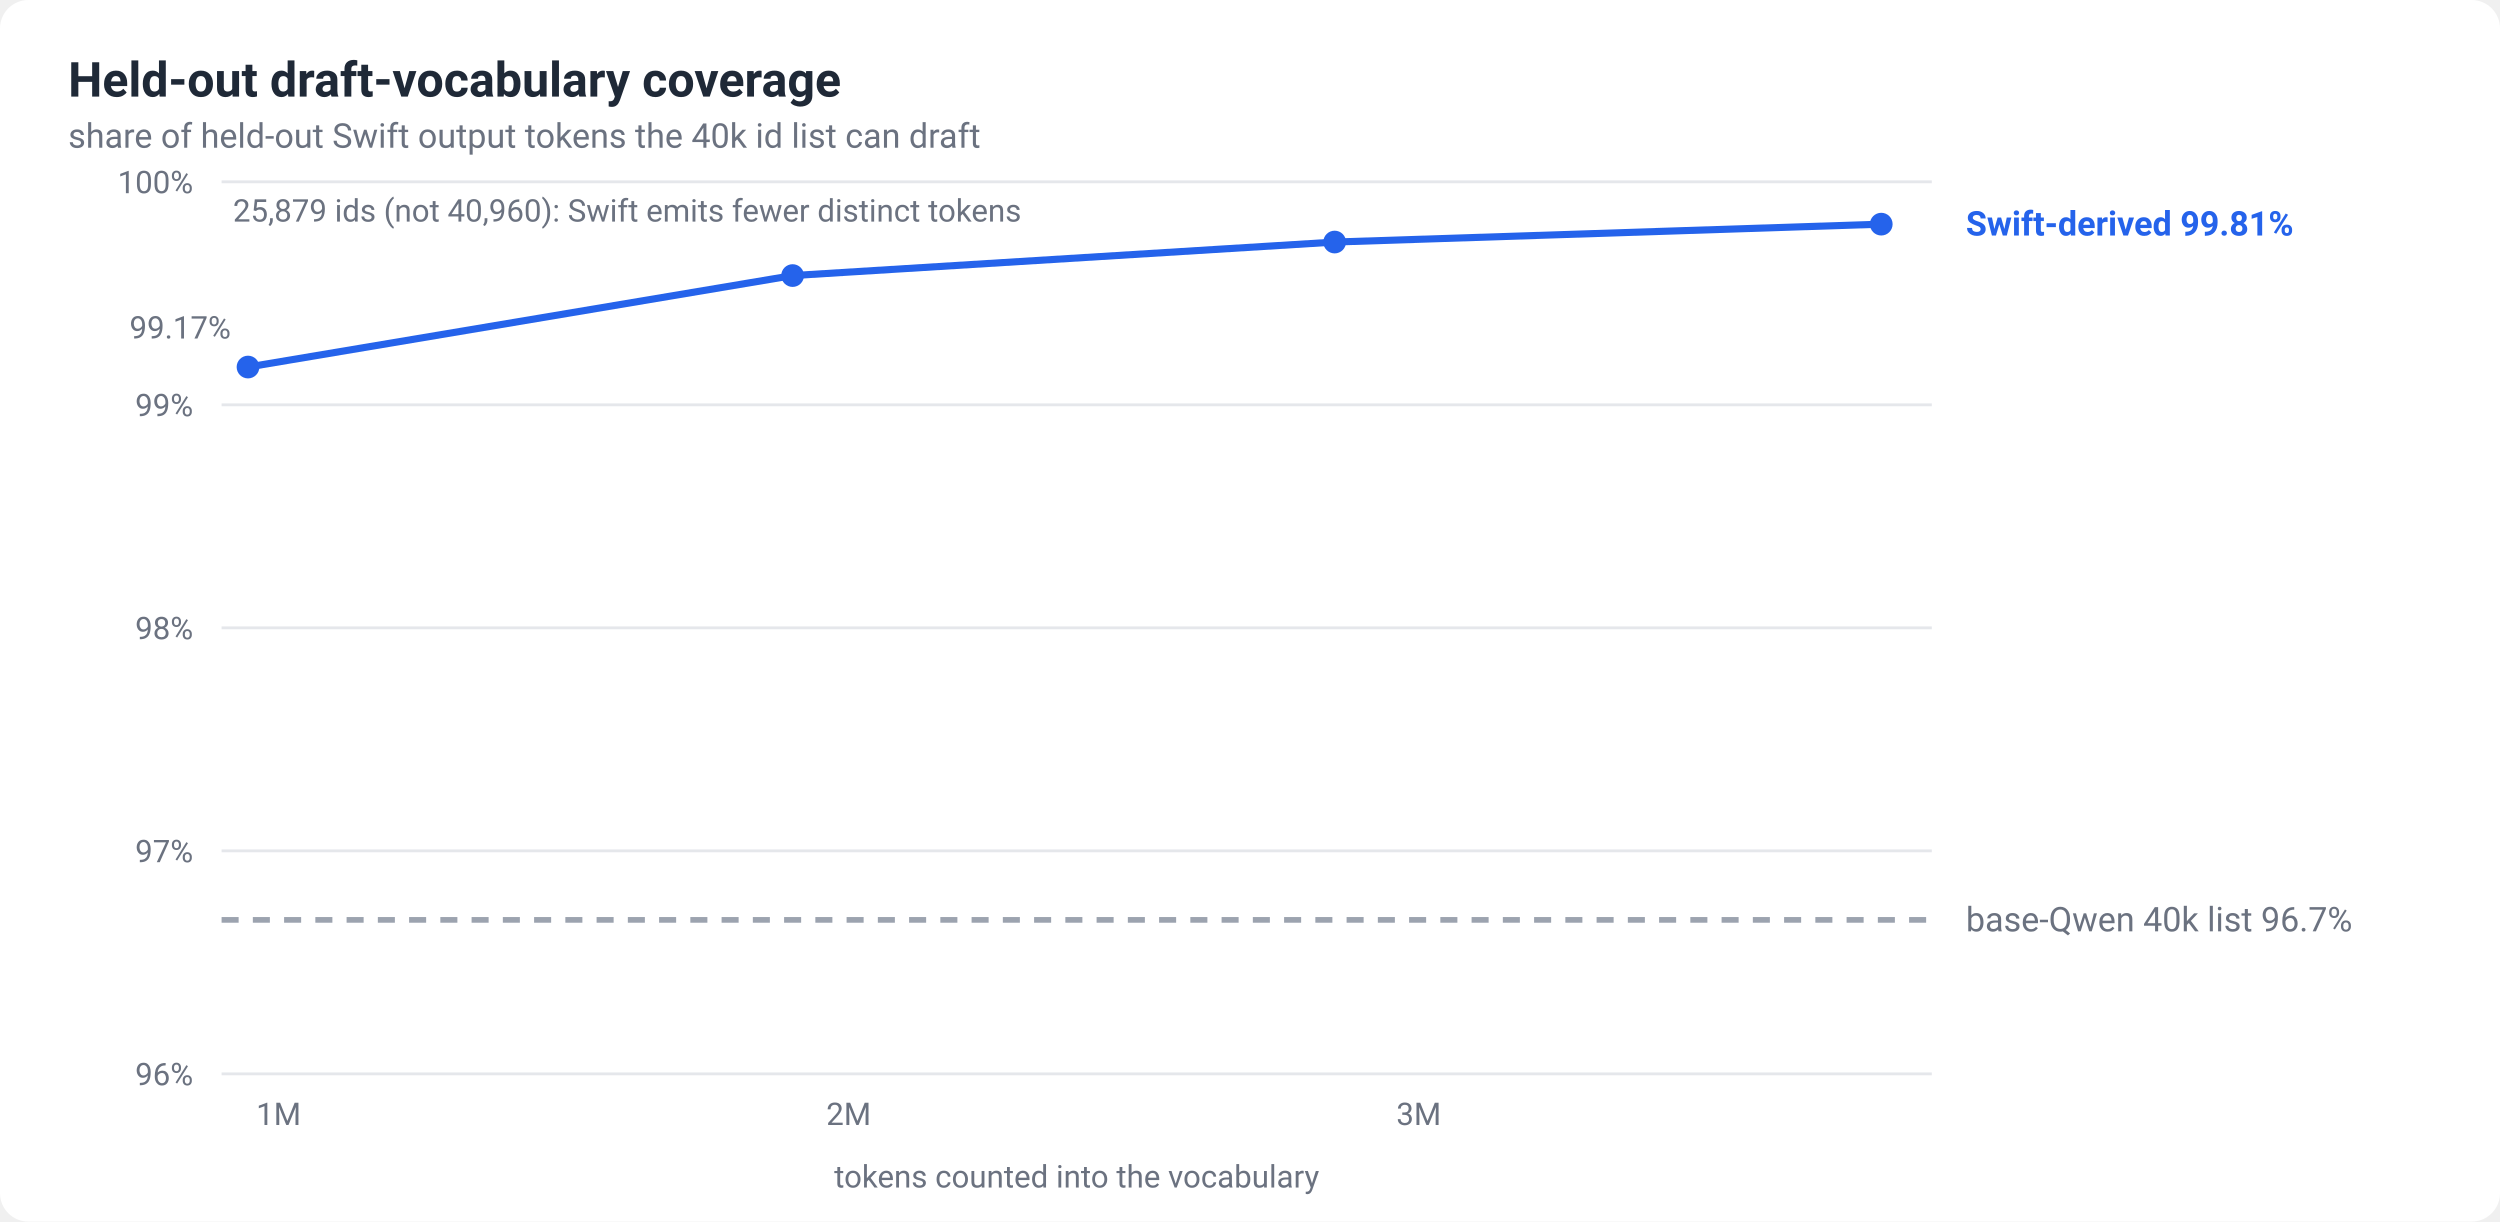
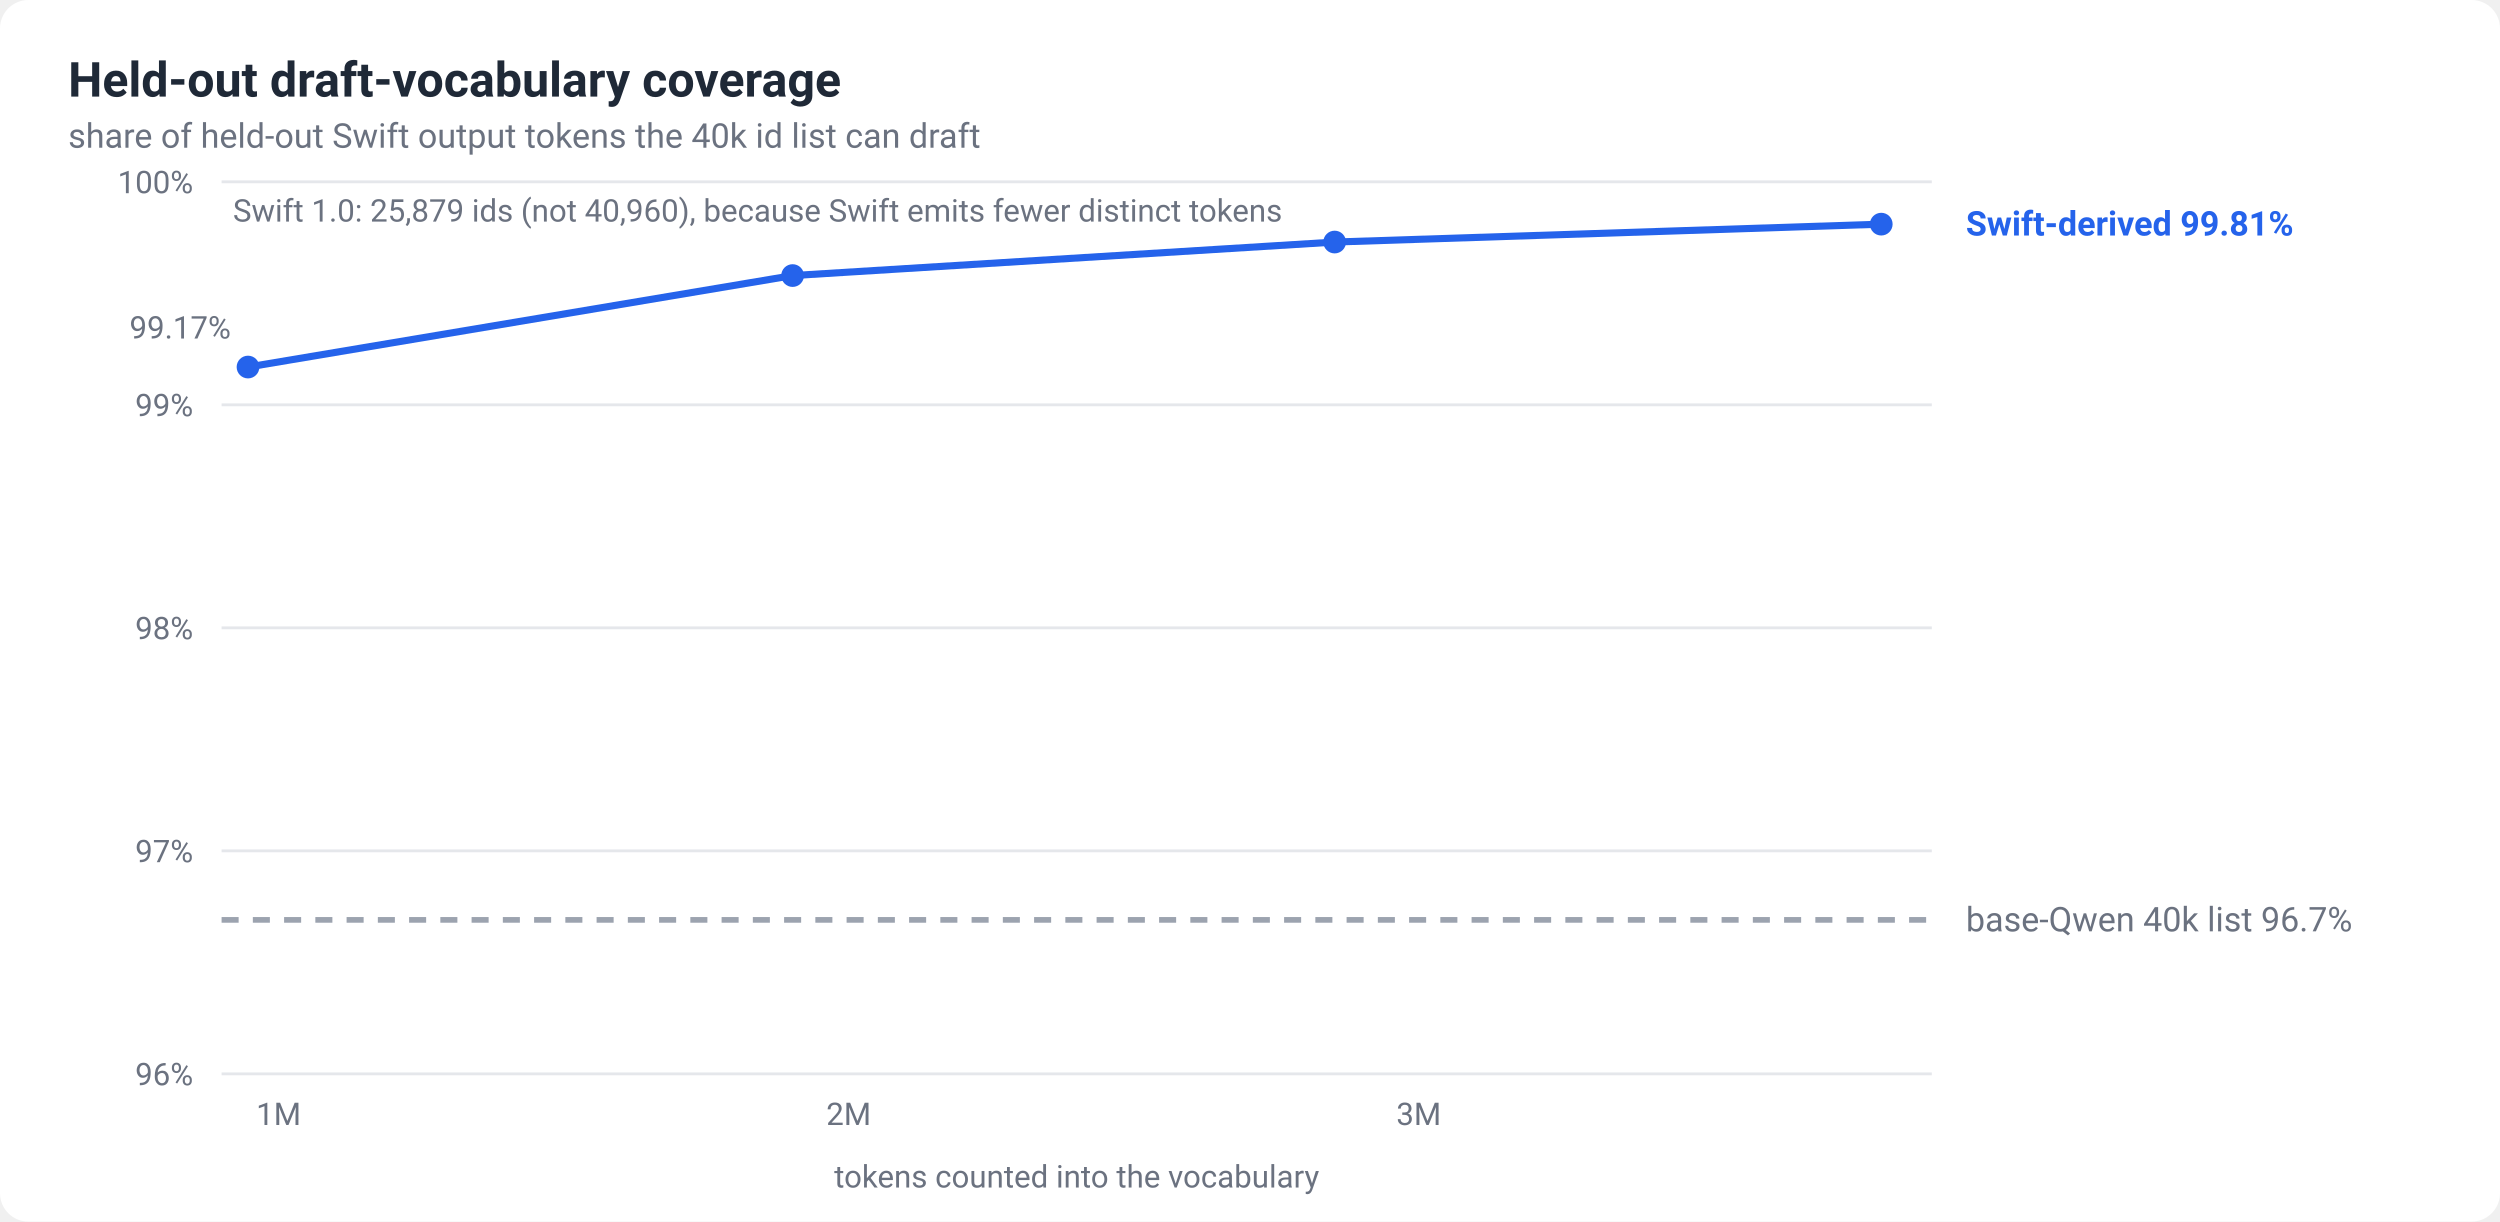
<svg xmlns="http://www.w3.org/2000/svg" width="880" height="430" viewBox="0 0 880 430" role="img">
  <rect width="880" height="430" rx="10" fill="#ffffff" />
  <text x="24" y="34" font-family="ui-sans-serif, system-ui, -apple-system, 'Segoe UI', Roboto, sans-serif" font-size="17" fill="#1f2937" text-anchor="start" font-weight="600">Held-out draft-vocabulary coverage</text>
  <text x="24" y="52" font-family="ui-sans-serif, system-ui, -apple-system, 'Segoe UI', Roboto, sans-serif" font-size="12" fill="#6b7280" text-anchor="start" font-weight="400">share of held-out Swift output tokens the 40k id list can draft</text>
  <line x1="78.0" y1="378.0" x2="680.0" y2="378.0" stroke="#e5e7eb" stroke-width="1" />
  <text x="68" y="382.0" font-family="ui-sans-serif, system-ui, -apple-system, 'Segoe UI', Roboto, sans-serif" font-size="11" fill="#6b7280" text-anchor="end" font-weight="400">96%</text>
  <line x1="78.0" y1="299.5" x2="680.0" y2="299.5" stroke="#e5e7eb" stroke-width="1" />
  <text x="68" y="303.5" font-family="ui-sans-serif, system-ui, -apple-system, 'Segoe UI', Roboto, sans-serif" font-size="11" fill="#6b7280" text-anchor="end" font-weight="400">97%</text>
  <line x1="78.0" y1="221.0" x2="680.0" y2="221.0" stroke="#e5e7eb" stroke-width="1" />
  <text x="68" y="225.0" font-family="ui-sans-serif, system-ui, -apple-system, 'Segoe UI', Roboto, sans-serif" font-size="11" fill="#6b7280" text-anchor="end" font-weight="400">98%</text>
  <line x1="78.0" y1="142.5" x2="680.0" y2="142.5" stroke="#e5e7eb" stroke-width="1" />
  <text x="68" y="146.5" font-family="ui-sans-serif, system-ui, -apple-system, 'Segoe UI', Roboto, sans-serif" font-size="11" fill="#6b7280" text-anchor="end" font-weight="400">99%</text>
  <line x1="78.0" y1="64.0" x2="680.0" y2="64.0" stroke="#e5e7eb" stroke-width="1" />
  <text x="68" y="68.0" font-family="ui-sans-serif, system-ui, -apple-system, 'Segoe UI', Roboto, sans-serif" font-size="11" fill="#6b7280" text-anchor="end" font-weight="400">100%</text>
  <text x="98.067" y="396" font-family="ui-sans-serif, system-ui, -apple-system, 'Segoe UI', Roboto, sans-serif" font-size="11" fill="#6b7280" text-anchor="middle" font-weight="400">1M</text>
  <text x="298.733" y="396" font-family="ui-sans-serif, system-ui, -apple-system, 'Segoe UI', Roboto, sans-serif" font-size="11" fill="#6b7280" text-anchor="middle" font-weight="400">2M</text>
  <text x="499.4" y="396" font-family="ui-sans-serif, system-ui, -apple-system, 'Segoe UI', Roboto, sans-serif" font-size="11" fill="#6b7280" text-anchor="middle" font-weight="400">3M</text>
  <text x="379.0" y="418" font-family="ui-sans-serif, system-ui, -apple-system, 'Segoe UI', Roboto, sans-serif" font-size="11" fill="#6b7280" text-anchor="middle" font-weight="400">tokens counted into the vocabulary</text>
  <line x1="78.0" y1="323.8" x2="680.0" y2="323.8" stroke="#9ca3af" stroke-width="2" stroke-dasharray="6 5" />
  <text x="692" y="327.835" font-family="ui-sans-serif, system-ui, -apple-system, 'Segoe UI', Roboto, sans-serif" font-size="12" fill="#6b7280" text-anchor="start" font-weight="400">base-Qwen 40k list  96.7%</text>
  <path d="M 87.3 129.2 L 279.0 97.0 L 469.8 85.2 L 662.2 78.9" fill="none" stroke="#2563eb" stroke-width="2.5" />
  <circle cx="87.3" cy="129.2" r="4" fill="#2563eb" />
  <circle cx="279.0" cy="97.0" r="4" fill="#2563eb" />
  <circle cx="469.8" cy="85.2" r="4" fill="#2563eb" />
  <circle cx="662.2" cy="78.9" r="4" fill="#2563eb" />
  <text x="692" y="82.915" font-family="ui-sans-serif, system-ui, -apple-system, 'Segoe UI', Roboto, sans-serif" font-size="12" fill="#2563eb" text-anchor="start" font-weight="600">Swift-derived  99.81%</text>
  <text x="81.267" y="119.155" font-family="ui-sans-serif, system-ui, -apple-system, 'Segoe UI', Roboto, sans-serif" font-size="11" fill="#6b7280" text-anchor="end" font-weight="400">99.17%</text>
-   <text x="82" y="78" font-family="ui-sans-serif, system-ui, -apple-system, 'Segoe UI', Roboto, sans-serif" font-size="11" fill="#6b7280" text-anchor="start" font-weight="400">25,879 ids (not 40,960): Swift emits fewer distinct tokens</text>
+   <text x="82" y="78" font-family="ui-sans-serif, system-ui, -apple-system, 'Segoe UI', Roboto, sans-serif" font-size="11" fill="#6b7280" text-anchor="start" font-weight="400">Swift 1.0: 25,879 ids (not 40,960), because Swift emits fewer distinct tokens</text>
</svg>
